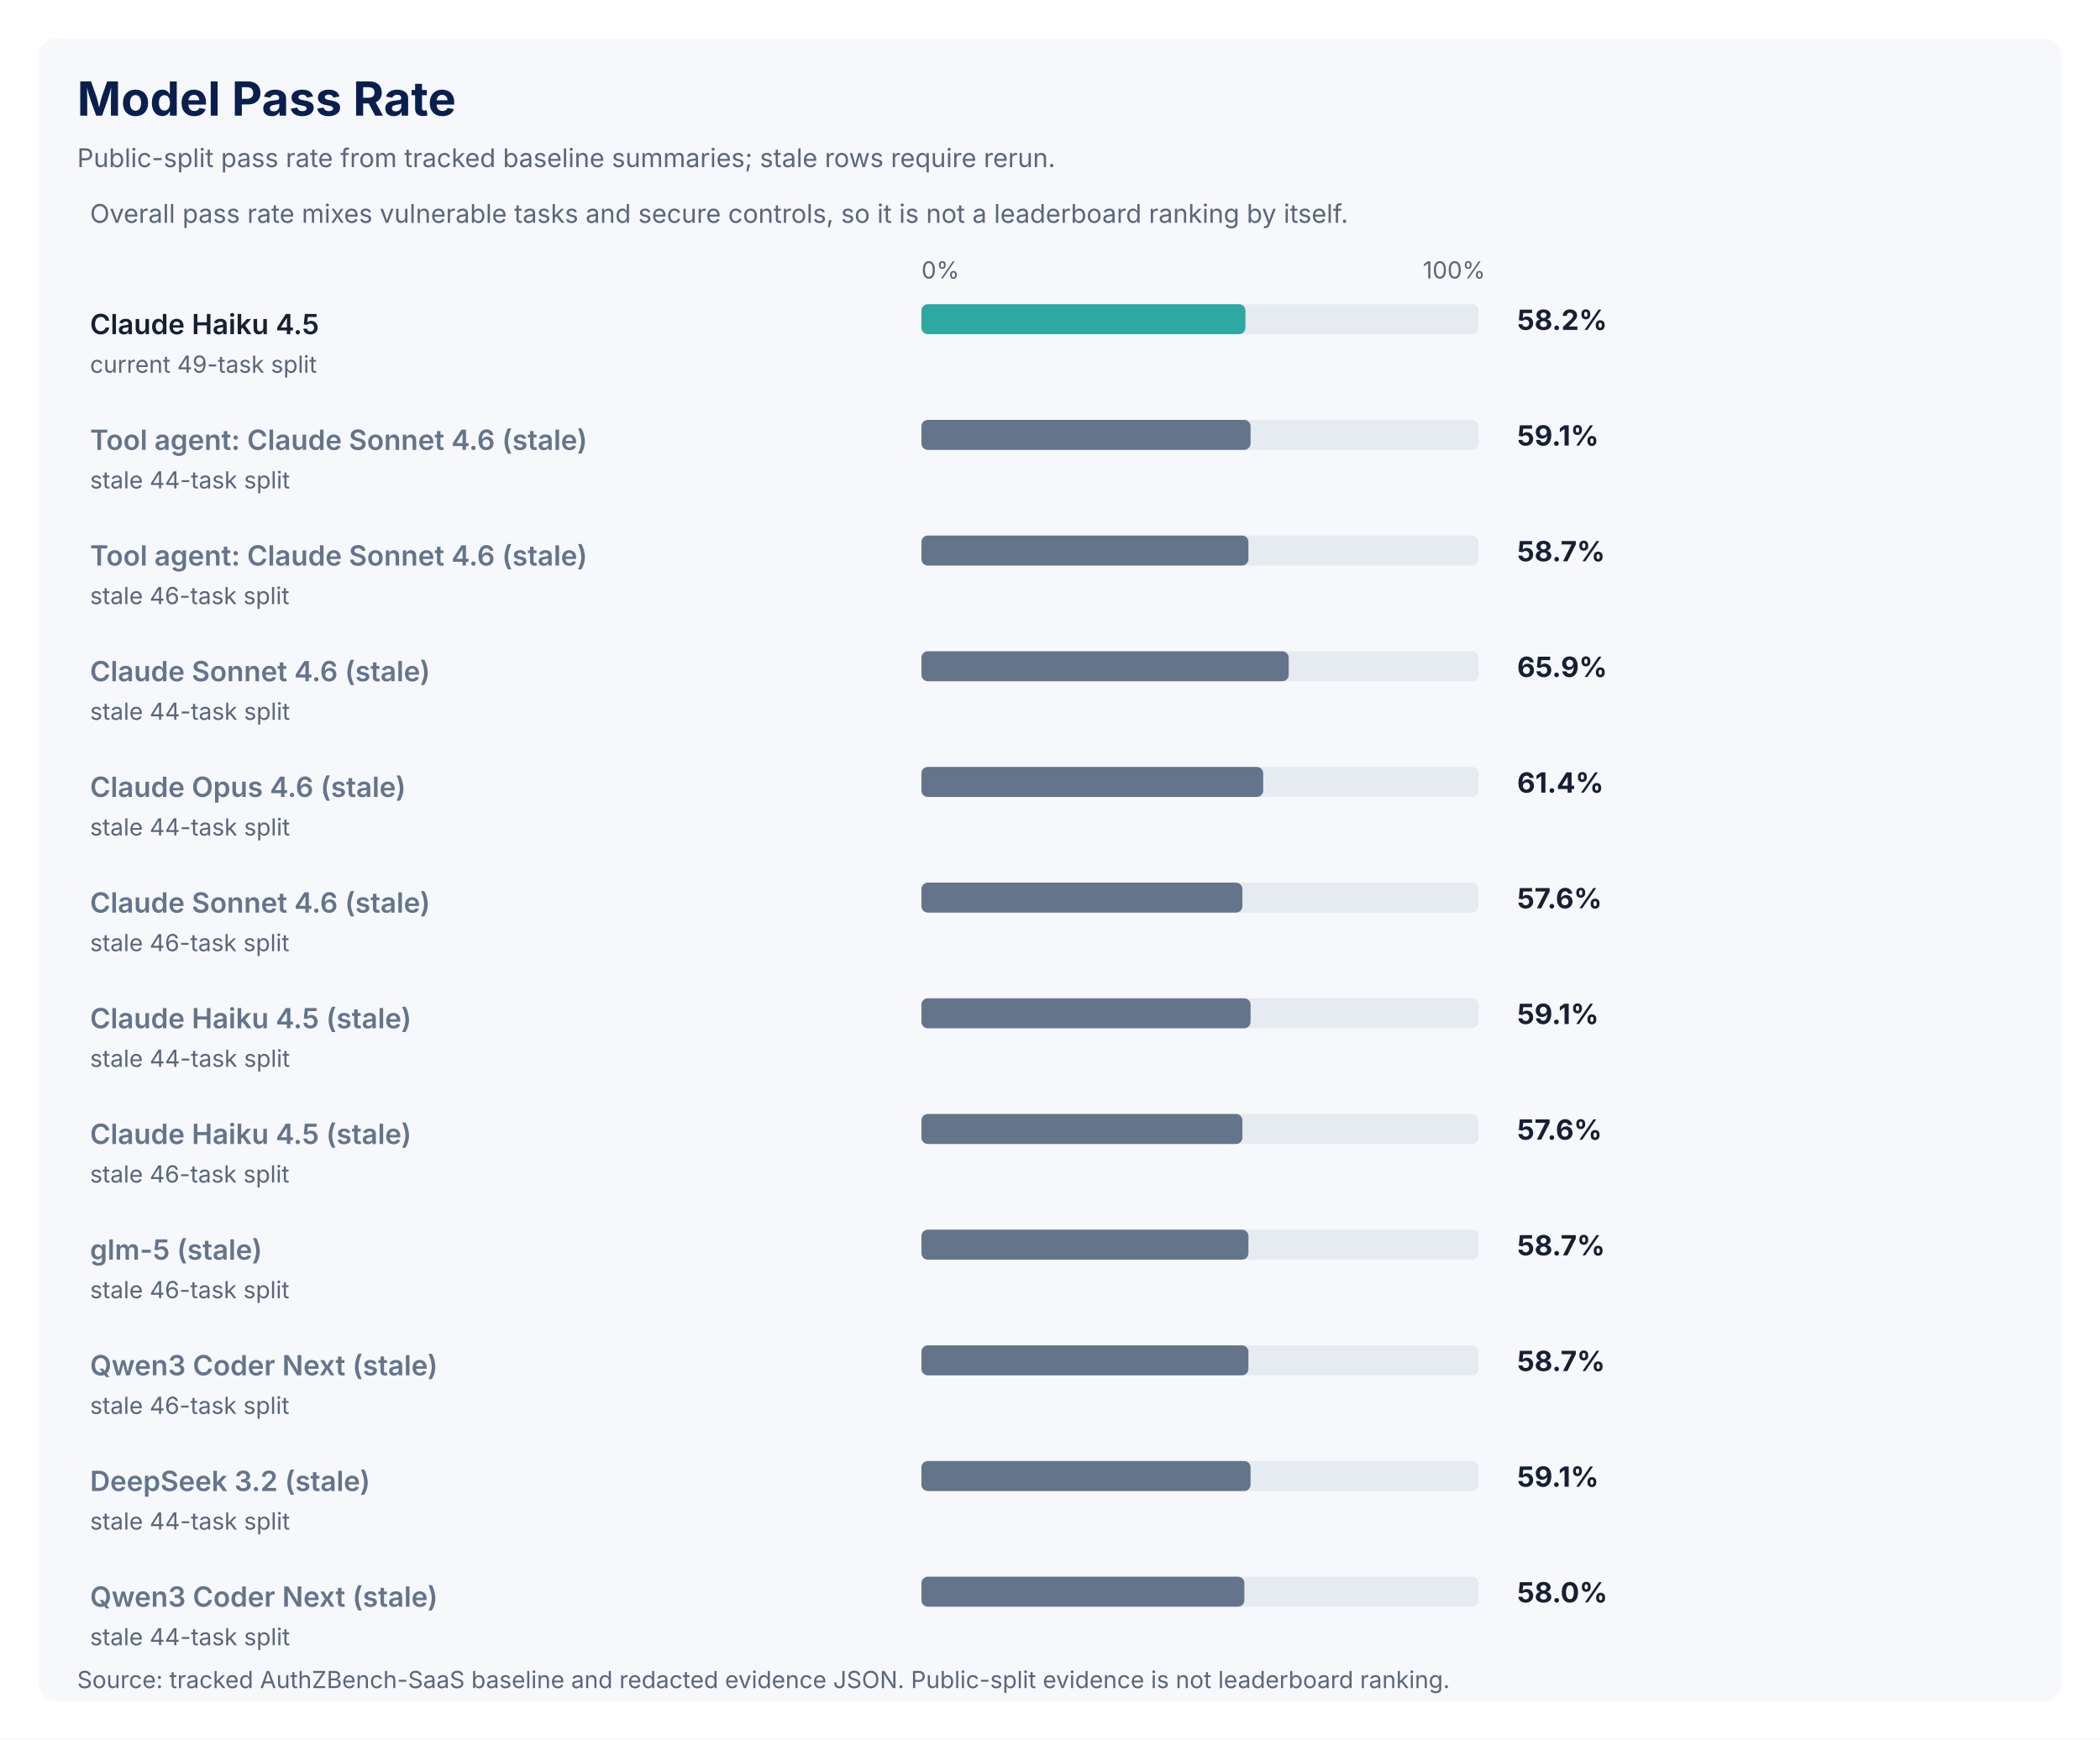
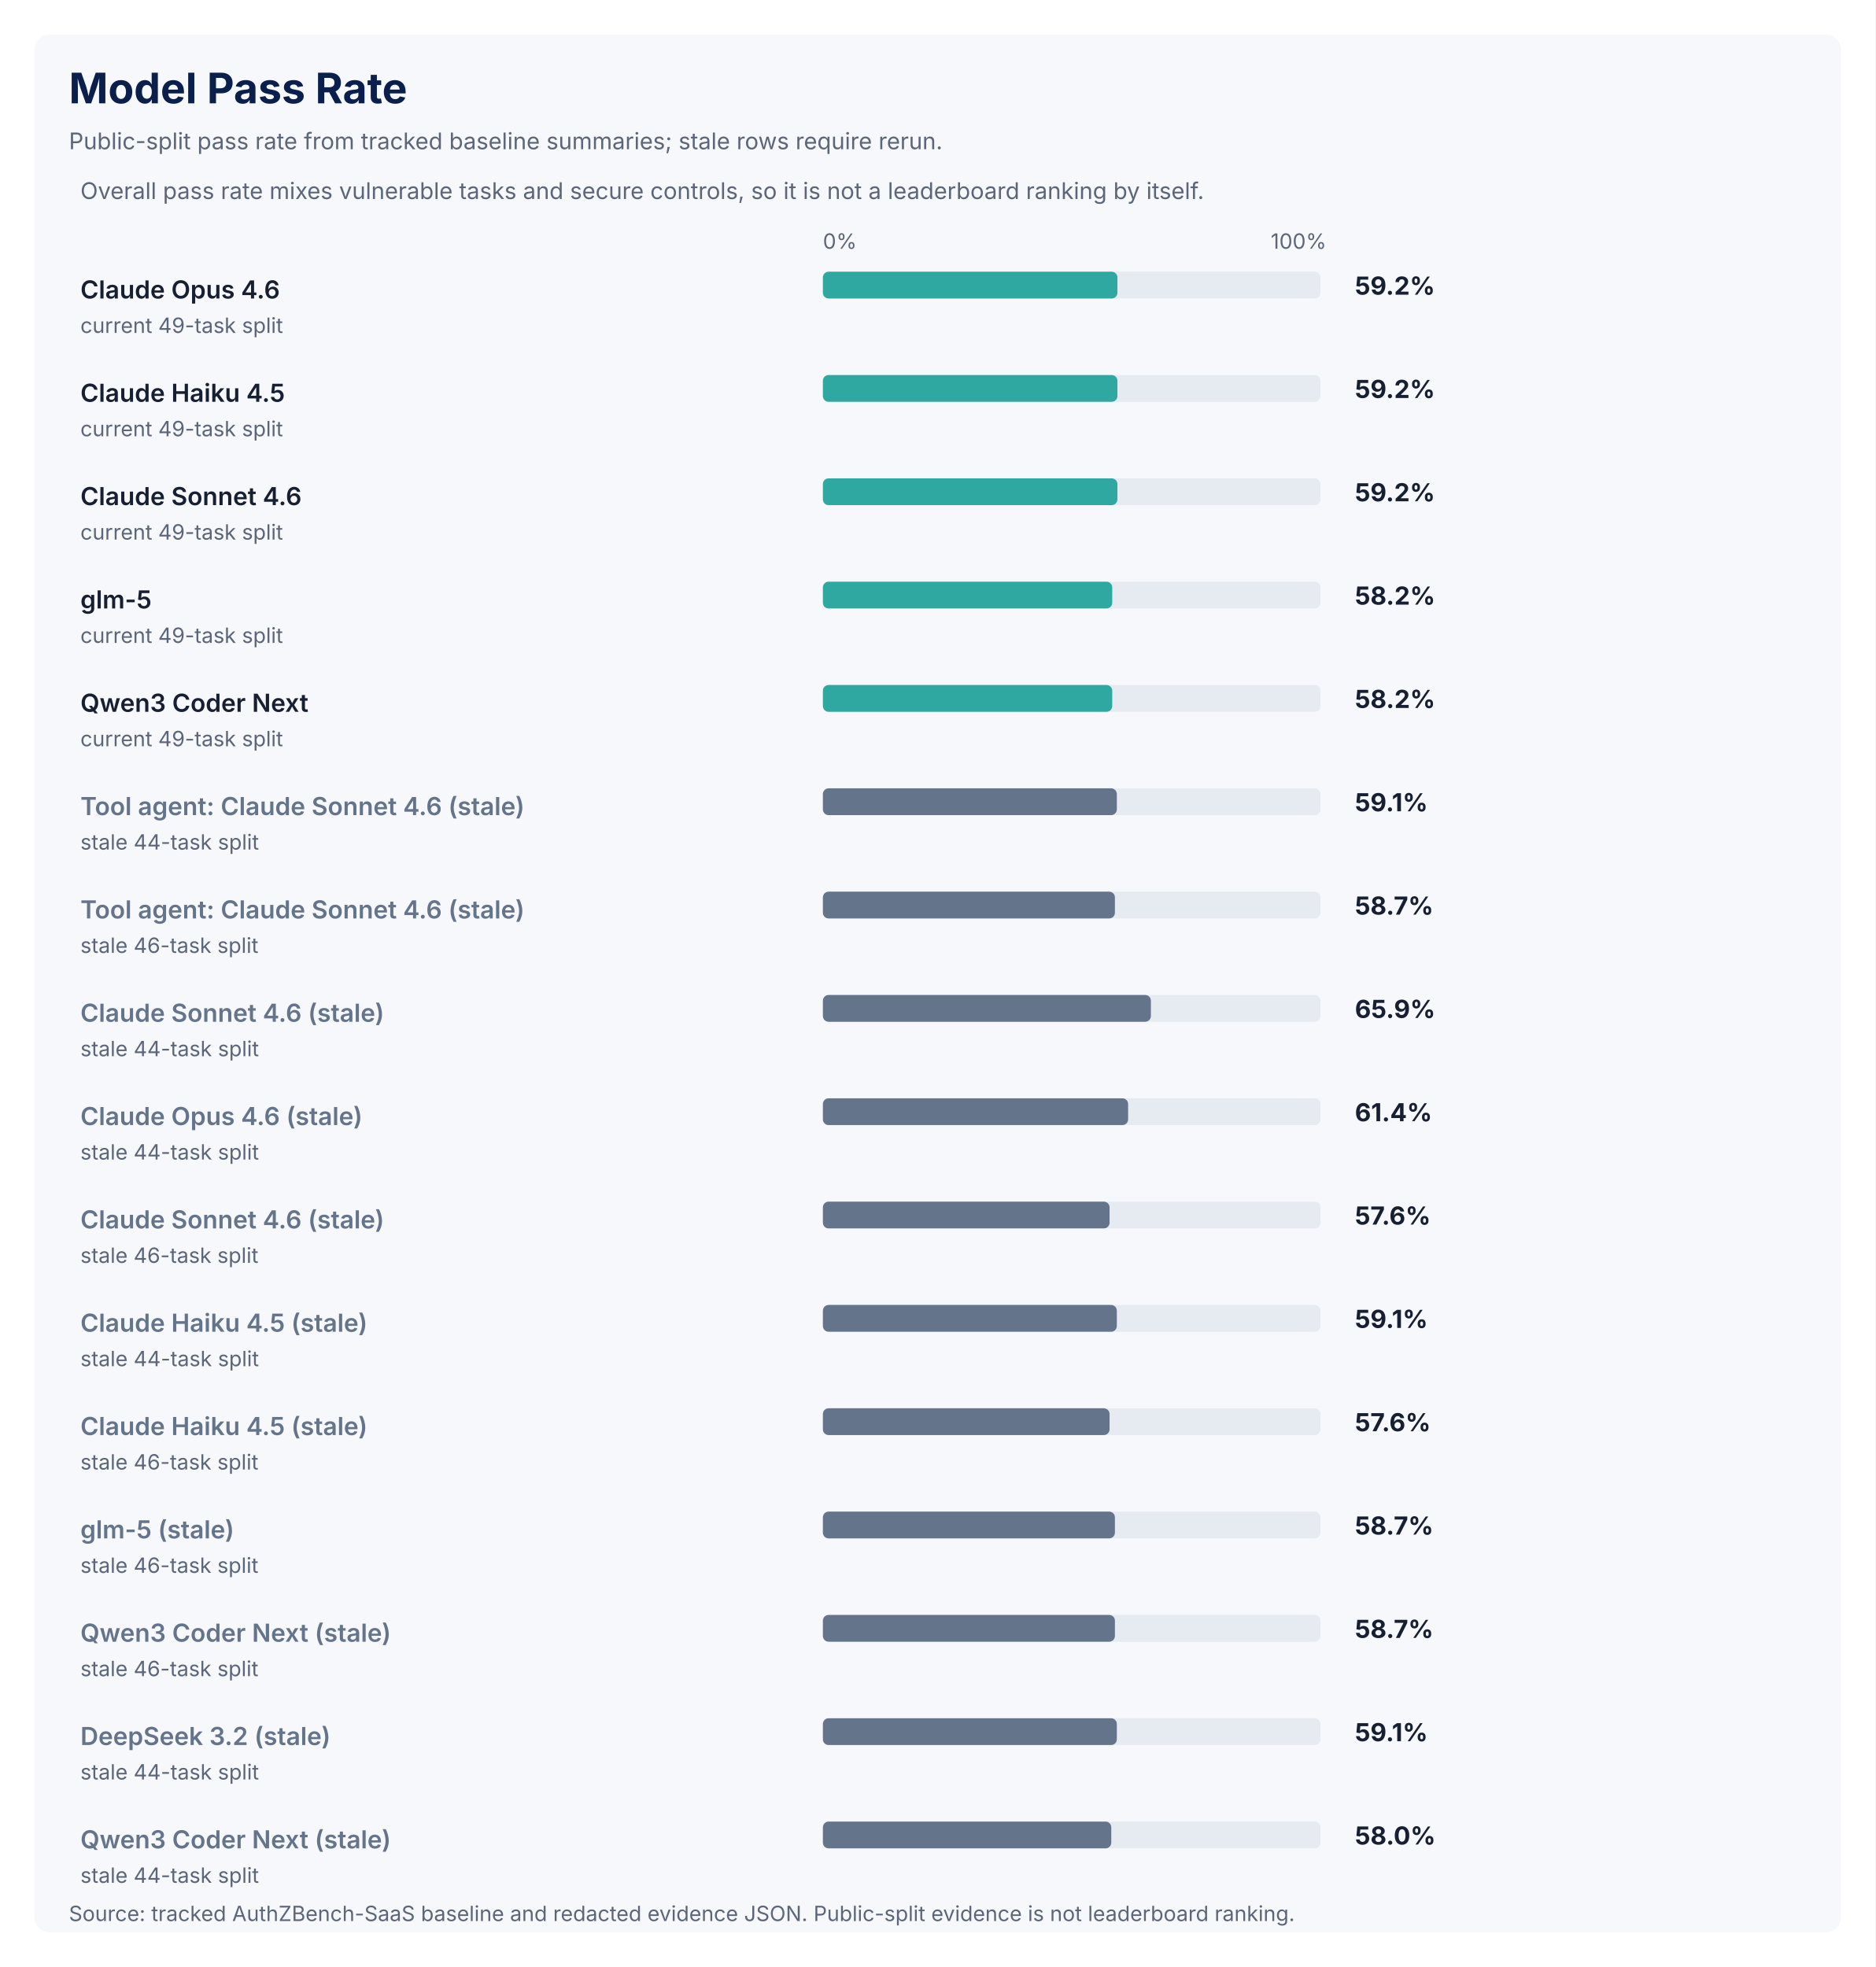
- <svg xmlns="http://www.w3.org/2000/svg" width="980" height="812" viewBox="0 0 980 812" role="img" aria-labelledby="title desc">
-   <rect x="0.0" y="0.0" width="980.0" height="812.0" rx="0" fill="#ffffff" />
-   <rect x="18.0" y="18.0" width="944.0" height="776.0" rx="8" fill="#f6f8fb" />
+ <svg xmlns="http://www.w3.org/2000/svg" width="980" height="1028" viewBox="0 0 980 1028" role="img" aria-labelledby="title desc">
+   <rect x="0.0" y="0.0" width="980.0" height="1028.0" rx="0" fill="#ffffff" />
+   <rect x="18.0" y="18.0" width="944.0" height="992.0" rx="8" fill="#f6f8fb" />
  <text x="36.0" y="54.0" fill="#0b1f4d" font-family="Inter, Arial, sans-serif" font-size="22" font-weight="700">Model Pass Rate</text>
  <text x="36.0" y="78.0" fill="#5b667a" font-family="Inter, Arial, sans-serif" font-size="12" font-weight="400">Public-split pass rate from tracked baseline summaries; stale rows require rerun.</text>
  <text x="42.0" y="104.0" fill="#5b667a" font-family="Inter, Arial, sans-serif" font-size="12" font-weight="400">Overall pass rate mixes vulnerable tasks and secure controls, so it is not a leaderboard ranking by itself.</text>
  <text x="430.0" y="130.0" fill="#5b667a" font-family="Inter, Arial, sans-serif" font-size="11" font-weight="400">0%</text>
  <text x="664.0" y="130.0" fill="#5b667a" font-family="Inter, Arial, sans-serif" font-size="11" font-weight="400">100%</text>
-   <text x="42.0" y="156.0" fill="#172033" font-family="Inter, Arial, sans-serif" font-size="13" font-weight="600">Claude Haiku 4.5</text>
+   <text x="42.0" y="156.0" fill="#172033" font-family="Inter, Arial, sans-serif" font-size="13" font-weight="600">Claude Opus 4.6</text>
  <text x="42.0" y="174.0" fill="#5b667a" font-family="Inter, Arial, sans-serif" font-size="11" font-weight="400">current 49-task split</text>
  <rect x="430.0" y="142.0" width="260.0" height="14.0" rx="3" fill="#e6ebf2" />
-   <rect x="430.0" y="142.0" width="151.2" height="14.0" rx="3" fill="#2ea8a1" />
-   <text x="708.0" y="154.0" fill="#172033" font-family="Inter, Arial, sans-serif" font-size="13" font-weight="700">58.2%</text>
-   <text x="42.0" y="210.0" fill="#64748b" font-family="Inter, Arial, sans-serif" font-size="13" font-weight="600">Tool agent: Claude Sonnet 4.6 (stale)</text>
-   <text x="42.0" y="228.0" fill="#5b667a" font-family="Inter, Arial, sans-serif" font-size="11" font-weight="400">stale 44-task split</text>
+   <rect x="430.0" y="142.0" width="153.9" height="14.0" rx="3" fill="#2ea8a1" />
+   <text x="708.0" y="154.0" fill="#172033" font-family="Inter, Arial, sans-serif" font-size="13" font-weight="700">59.2%</text>
+   <text x="42.0" y="210.0" fill="#172033" font-family="Inter, Arial, sans-serif" font-size="13" font-weight="600">Claude Haiku 4.5</text>
+   <text x="42.0" y="228.0" fill="#5b667a" font-family="Inter, Arial, sans-serif" font-size="11" font-weight="400">current 49-task split</text>
  <rect x="430.0" y="196.0" width="260.0" height="14.0" rx="3" fill="#e6ebf2" />
-   <rect x="430.0" y="196.0" width="153.6" height="14.0" rx="3" fill="#64748b" />
-   <text x="708.0" y="208.0" fill="#172033" font-family="Inter, Arial, sans-serif" font-size="13" font-weight="700">59.1%</text>
-   <text x="42.0" y="264.0" fill="#64748b" font-family="Inter, Arial, sans-serif" font-size="13" font-weight="600">Tool agent: Claude Sonnet 4.6 (stale)</text>
-   <text x="42.0" y="282.0" fill="#5b667a" font-family="Inter, Arial, sans-serif" font-size="11" font-weight="400">stale 46-task split</text>
+   <rect x="430.0" y="196.0" width="153.9" height="14.0" rx="3" fill="#2ea8a1" />
+   <text x="708.0" y="208.0" fill="#172033" font-family="Inter, Arial, sans-serif" font-size="13" font-weight="700">59.2%</text>
+   <text x="42.0" y="264.0" fill="#172033" font-family="Inter, Arial, sans-serif" font-size="13" font-weight="600">Claude Sonnet 4.6</text>
+   <text x="42.0" y="282.0" fill="#5b667a" font-family="Inter, Arial, sans-serif" font-size="11" font-weight="400">current 49-task split</text>
  <rect x="430.0" y="250.0" width="260.0" height="14.0" rx="3" fill="#e6ebf2" />
-   <rect x="430.0" y="250.0" width="152.6" height="14.0" rx="3" fill="#64748b" />
-   <text x="708.0" y="262.0" fill="#172033" font-family="Inter, Arial, sans-serif" font-size="13" font-weight="700">58.7%</text>
-   <text x="42.0" y="318.0" fill="#64748b" font-family="Inter, Arial, sans-serif" font-size="13" font-weight="600">Claude Sonnet 4.6 (stale)</text>
-   <text x="42.0" y="336.0" fill="#5b667a" font-family="Inter, Arial, sans-serif" font-size="11" font-weight="400">stale 44-task split</text>
+   <rect x="430.0" y="250.0" width="153.9" height="14.0" rx="3" fill="#2ea8a1" />
+   <text x="708.0" y="262.0" fill="#172033" font-family="Inter, Arial, sans-serif" font-size="13" font-weight="700">59.2%</text>
+   <text x="42.0" y="318.0" fill="#172033" font-family="Inter, Arial, sans-serif" font-size="13" font-weight="600">glm-5</text>
+   <text x="42.0" y="336.0" fill="#5b667a" font-family="Inter, Arial, sans-serif" font-size="11" font-weight="400">current 49-task split</text>
  <rect x="430.0" y="304.0" width="260.0" height="14.0" rx="3" fill="#e6ebf2" />
-   <rect x="430.0" y="304.0" width="171.4" height="14.0" rx="3" fill="#64748b" />
-   <text x="708.0" y="316.0" fill="#172033" font-family="Inter, Arial, sans-serif" font-size="13" font-weight="700">65.9%</text>
-   <text x="42.0" y="372.0" fill="#64748b" font-family="Inter, Arial, sans-serif" font-size="13" font-weight="600">Claude Opus 4.6 (stale)</text>
-   <text x="42.0" y="390.0" fill="#5b667a" font-family="Inter, Arial, sans-serif" font-size="11" font-weight="400">stale 44-task split</text>
+   <rect x="430.0" y="304.0" width="151.2" height="14.0" rx="3" fill="#2ea8a1" />
+   <text x="708.0" y="316.0" fill="#172033" font-family="Inter, Arial, sans-serif" font-size="13" font-weight="700">58.2%</text>
+   <text x="42.0" y="372.0" fill="#172033" font-family="Inter, Arial, sans-serif" font-size="13" font-weight="600">Qwen3 Coder Next</text>
+   <text x="42.0" y="390.0" fill="#5b667a" font-family="Inter, Arial, sans-serif" font-size="11" font-weight="400">current 49-task split</text>
  <rect x="430.0" y="358.0" width="260.0" height="14.0" rx="3" fill="#e6ebf2" />
-   <rect x="430.0" y="358.0" width="159.5" height="14.0" rx="3" fill="#64748b" />
-   <text x="708.0" y="370.0" fill="#172033" font-family="Inter, Arial, sans-serif" font-size="13" font-weight="700">61.4%</text>
-   <text x="42.0" y="426.0" fill="#64748b" font-family="Inter, Arial, sans-serif" font-size="13" font-weight="600">Claude Sonnet 4.6 (stale)</text>
-   <text x="42.0" y="444.0" fill="#5b667a" font-family="Inter, Arial, sans-serif" font-size="11" font-weight="400">stale 46-task split</text>
+   <rect x="430.0" y="358.0" width="151.2" height="14.0" rx="3" fill="#2ea8a1" />
+   <text x="708.0" y="370.0" fill="#172033" font-family="Inter, Arial, sans-serif" font-size="13" font-weight="700">58.2%</text>
+   <text x="42.0" y="426.0" fill="#64748b" font-family="Inter, Arial, sans-serif" font-size="13" font-weight="600">Tool agent: Claude Sonnet 4.6 (stale)</text>
+   <text x="42.0" y="444.0" fill="#5b667a" font-family="Inter, Arial, sans-serif" font-size="11" font-weight="400">stale 44-task split</text>
  <rect x="430.0" y="412.0" width="260.0" height="14.0" rx="3" fill="#e6ebf2" />
-   <rect x="430.0" y="412.0" width="149.8" height="14.0" rx="3" fill="#64748b" />
-   <text x="708.0" y="424.0" fill="#172033" font-family="Inter, Arial, sans-serif" font-size="13" font-weight="700">57.6%</text>
-   <text x="42.0" y="480.0" fill="#64748b" font-family="Inter, Arial, sans-serif" font-size="13" font-weight="600">Claude Haiku 4.5 (stale)</text>
-   <text x="42.0" y="498.0" fill="#5b667a" font-family="Inter, Arial, sans-serif" font-size="11" font-weight="400">stale 44-task split</text>
+   <rect x="430.0" y="412.0" width="153.6" height="14.0" rx="3" fill="#64748b" />
+   <text x="708.0" y="424.0" fill="#172033" font-family="Inter, Arial, sans-serif" font-size="13" font-weight="700">59.1%</text>
+   <text x="42.0" y="480.0" fill="#64748b" font-family="Inter, Arial, sans-serif" font-size="13" font-weight="600">Tool agent: Claude Sonnet 4.6 (stale)</text>
+   <text x="42.0" y="498.0" fill="#5b667a" font-family="Inter, Arial, sans-serif" font-size="11" font-weight="400">stale 46-task split</text>
  <rect x="430.0" y="466.0" width="260.0" height="14.0" rx="3" fill="#e6ebf2" />
-   <rect x="430.0" y="466.0" width="153.6" height="14.0" rx="3" fill="#64748b" />
-   <text x="708.0" y="478.0" fill="#172033" font-family="Inter, Arial, sans-serif" font-size="13" font-weight="700">59.1%</text>
-   <text x="42.0" y="534.0" fill="#64748b" font-family="Inter, Arial, sans-serif" font-size="13" font-weight="600">Claude Haiku 4.5 (stale)</text>
-   <text x="42.0" y="552.0" fill="#5b667a" font-family="Inter, Arial, sans-serif" font-size="11" font-weight="400">stale 46-task split</text>
+   <rect x="430.0" y="466.0" width="152.6" height="14.0" rx="3" fill="#64748b" />
+   <text x="708.0" y="478.0" fill="#172033" font-family="Inter, Arial, sans-serif" font-size="13" font-weight="700">58.7%</text>
+   <text x="42.0" y="534.0" fill="#64748b" font-family="Inter, Arial, sans-serif" font-size="13" font-weight="600">Claude Sonnet 4.6 (stale)</text>
+   <text x="42.0" y="552.0" fill="#5b667a" font-family="Inter, Arial, sans-serif" font-size="11" font-weight="400">stale 44-task split</text>
  <rect x="430.0" y="520.0" width="260.0" height="14.0" rx="3" fill="#e6ebf2" />
-   <rect x="430.0" y="520.0" width="149.8" height="14.0" rx="3" fill="#64748b" />
-   <text x="708.0" y="532.0" fill="#172033" font-family="Inter, Arial, sans-serif" font-size="13" font-weight="700">57.6%</text>
-   <text x="42.0" y="588.0" fill="#64748b" font-family="Inter, Arial, sans-serif" font-size="13" font-weight="600">glm-5 (stale)</text>
-   <text x="42.0" y="606.0" fill="#5b667a" font-family="Inter, Arial, sans-serif" font-size="11" font-weight="400">stale 46-task split</text>
+   <rect x="430.0" y="520.0" width="171.4" height="14.0" rx="3" fill="#64748b" />
+   <text x="708.0" y="532.0" fill="#172033" font-family="Inter, Arial, sans-serif" font-size="13" font-weight="700">65.9%</text>
+   <text x="42.0" y="588.0" fill="#64748b" font-family="Inter, Arial, sans-serif" font-size="13" font-weight="600">Claude Opus 4.6 (stale)</text>
+   <text x="42.0" y="606.0" fill="#5b667a" font-family="Inter, Arial, sans-serif" font-size="11" font-weight="400">stale 44-task split</text>
  <rect x="430.0" y="574.0" width="260.0" height="14.0" rx="3" fill="#e6ebf2" />
-   <rect x="430.0" y="574.0" width="152.6" height="14.0" rx="3" fill="#64748b" />
-   <text x="708.0" y="586.0" fill="#172033" font-family="Inter, Arial, sans-serif" font-size="13" font-weight="700">58.7%</text>
-   <text x="42.0" y="642.0" fill="#64748b" font-family="Inter, Arial, sans-serif" font-size="13" font-weight="600">Qwen3 Coder Next (stale)</text>
+   <rect x="430.0" y="574.0" width="159.5" height="14.0" rx="3" fill="#64748b" />
+   <text x="708.0" y="586.0" fill="#172033" font-family="Inter, Arial, sans-serif" font-size="13" font-weight="700">61.4%</text>
+   <text x="42.0" y="642.0" fill="#64748b" font-family="Inter, Arial, sans-serif" font-size="13" font-weight="600">Claude Sonnet 4.6 (stale)</text>
  <text x="42.0" y="660.0" fill="#5b667a" font-family="Inter, Arial, sans-serif" font-size="11" font-weight="400">stale 46-task split</text>
  <rect x="430.0" y="628.0" width="260.0" height="14.0" rx="3" fill="#e6ebf2" />
-   <rect x="430.0" y="628.0" width="152.6" height="14.0" rx="3" fill="#64748b" />
-   <text x="708.0" y="640.0" fill="#172033" font-family="Inter, Arial, sans-serif" font-size="13" font-weight="700">58.7%</text>
-   <text x="42.0" y="696.0" fill="#64748b" font-family="Inter, Arial, sans-serif" font-size="13" font-weight="600">DeepSeek 3.2 (stale)</text>
+   <rect x="430.0" y="628.0" width="149.8" height="14.0" rx="3" fill="#64748b" />
+   <text x="708.0" y="640.0" fill="#172033" font-family="Inter, Arial, sans-serif" font-size="13" font-weight="700">57.6%</text>
+   <text x="42.0" y="696.0" fill="#64748b" font-family="Inter, Arial, sans-serif" font-size="13" font-weight="600">Claude Haiku 4.5 (stale)</text>
  <text x="42.0" y="714.0" fill="#5b667a" font-family="Inter, Arial, sans-serif" font-size="11" font-weight="400">stale 44-task split</text>
  <rect x="430.0" y="682.0" width="260.0" height="14.0" rx="3" fill="#e6ebf2" />
  <rect x="430.0" y="682.0" width="153.6" height="14.0" rx="3" fill="#64748b" />
  <text x="708.0" y="694.0" fill="#172033" font-family="Inter, Arial, sans-serif" font-size="13" font-weight="700">59.1%</text>
-   <text x="42.0" y="750.0" fill="#64748b" font-family="Inter, Arial, sans-serif" font-size="13" font-weight="600">Qwen3 Coder Next (stale)</text>
-   <text x="42.0" y="768.0" fill="#5b667a" font-family="Inter, Arial, sans-serif" font-size="11" font-weight="400">stale 44-task split</text>
+   <text x="42.0" y="750.0" fill="#64748b" font-family="Inter, Arial, sans-serif" font-size="13" font-weight="600">Claude Haiku 4.5 (stale)</text>
+   <text x="42.0" y="768.0" fill="#5b667a" font-family="Inter, Arial, sans-serif" font-size="11" font-weight="400">stale 46-task split</text>
  <rect x="430.0" y="736.0" width="260.0" height="14.0" rx="3" fill="#e6ebf2" />
-   <rect x="430.0" y="736.0" width="150.7" height="14.0" rx="3" fill="#64748b" />
-   <text x="708.0" y="748.0" fill="#172033" font-family="Inter, Arial, sans-serif" font-size="13" font-weight="700">58.0%</text>
-   <text x="36.0" y="788.0" fill="#5b667a" font-family="Inter, Arial, sans-serif" font-size="11" font-weight="400">Source: tracked AuthZBench-SaaS baseline and redacted evidence JSON. Public-split evidence is not leaderboard ranking.</text>
+   <rect x="430.0" y="736.0" width="149.8" height="14.0" rx="3" fill="#64748b" />
+   <text x="708.0" y="748.0" fill="#172033" font-family="Inter, Arial, sans-serif" font-size="13" font-weight="700">57.6%</text>
+   <text x="42.0" y="804.0" fill="#64748b" font-family="Inter, Arial, sans-serif" font-size="13" font-weight="600">glm-5 (stale)</text>
+   <text x="42.0" y="822.0" fill="#5b667a" font-family="Inter, Arial, sans-serif" font-size="11" font-weight="400">stale 46-task split</text>
+   <rect x="430.0" y="790.0" width="260.0" height="14.0" rx="3" fill="#e6ebf2" />
+   <rect x="430.0" y="790.0" width="152.6" height="14.0" rx="3" fill="#64748b" />
+   <text x="708.0" y="802.0" fill="#172033" font-family="Inter, Arial, sans-serif" font-size="13" font-weight="700">58.7%</text>
+   <text x="42.0" y="858.0" fill="#64748b" font-family="Inter, Arial, sans-serif" font-size="13" font-weight="600">Qwen3 Coder Next (stale)</text>
+   <text x="42.0" y="876.0" fill="#5b667a" font-family="Inter, Arial, sans-serif" font-size="11" font-weight="400">stale 46-task split</text>
+   <rect x="430.0" y="844.0" width="260.0" height="14.0" rx="3" fill="#e6ebf2" />
+   <rect x="430.0" y="844.0" width="152.6" height="14.0" rx="3" fill="#64748b" />
+   <text x="708.0" y="856.0" fill="#172033" font-family="Inter, Arial, sans-serif" font-size="13" font-weight="700">58.7%</text>
+   <text x="42.0" y="912.0" fill="#64748b" font-family="Inter, Arial, sans-serif" font-size="13" font-weight="600">DeepSeek 3.2 (stale)</text>
+   <text x="42.0" y="930.0" fill="#5b667a" font-family="Inter, Arial, sans-serif" font-size="11" font-weight="400">stale 44-task split</text>
+   <rect x="430.0" y="898.0" width="260.0" height="14.0" rx="3" fill="#e6ebf2" />
+   <rect x="430.0" y="898.0" width="153.6" height="14.0" rx="3" fill="#64748b" />
+   <text x="708.0" y="910.0" fill="#172033" font-family="Inter, Arial, sans-serif" font-size="13" font-weight="700">59.1%</text>
+   <text x="42.0" y="966.0" fill="#64748b" font-family="Inter, Arial, sans-serif" font-size="13" font-weight="600">Qwen3 Coder Next (stale)</text>
+   <text x="42.0" y="984.0" fill="#5b667a" font-family="Inter, Arial, sans-serif" font-size="11" font-weight="400">stale 44-task split</text>
+   <rect x="430.0" y="952.0" width="260.0" height="14.0" rx="3" fill="#e6ebf2" />
+   <rect x="430.0" y="952.0" width="150.7" height="14.0" rx="3" fill="#64748b" />
+   <text x="708.0" y="964.0" fill="#172033" font-family="Inter, Arial, sans-serif" font-size="13" font-weight="700">58.0%</text>
+   <text x="36.0" y="1004.0" fill="#5b667a" font-family="Inter, Arial, sans-serif" font-size="11" font-weight="400">Source: tracked AuthZBench-SaaS baseline and redacted evidence JSON. Public-split evidence is not leaderboard ranking.</text>
</svg>
